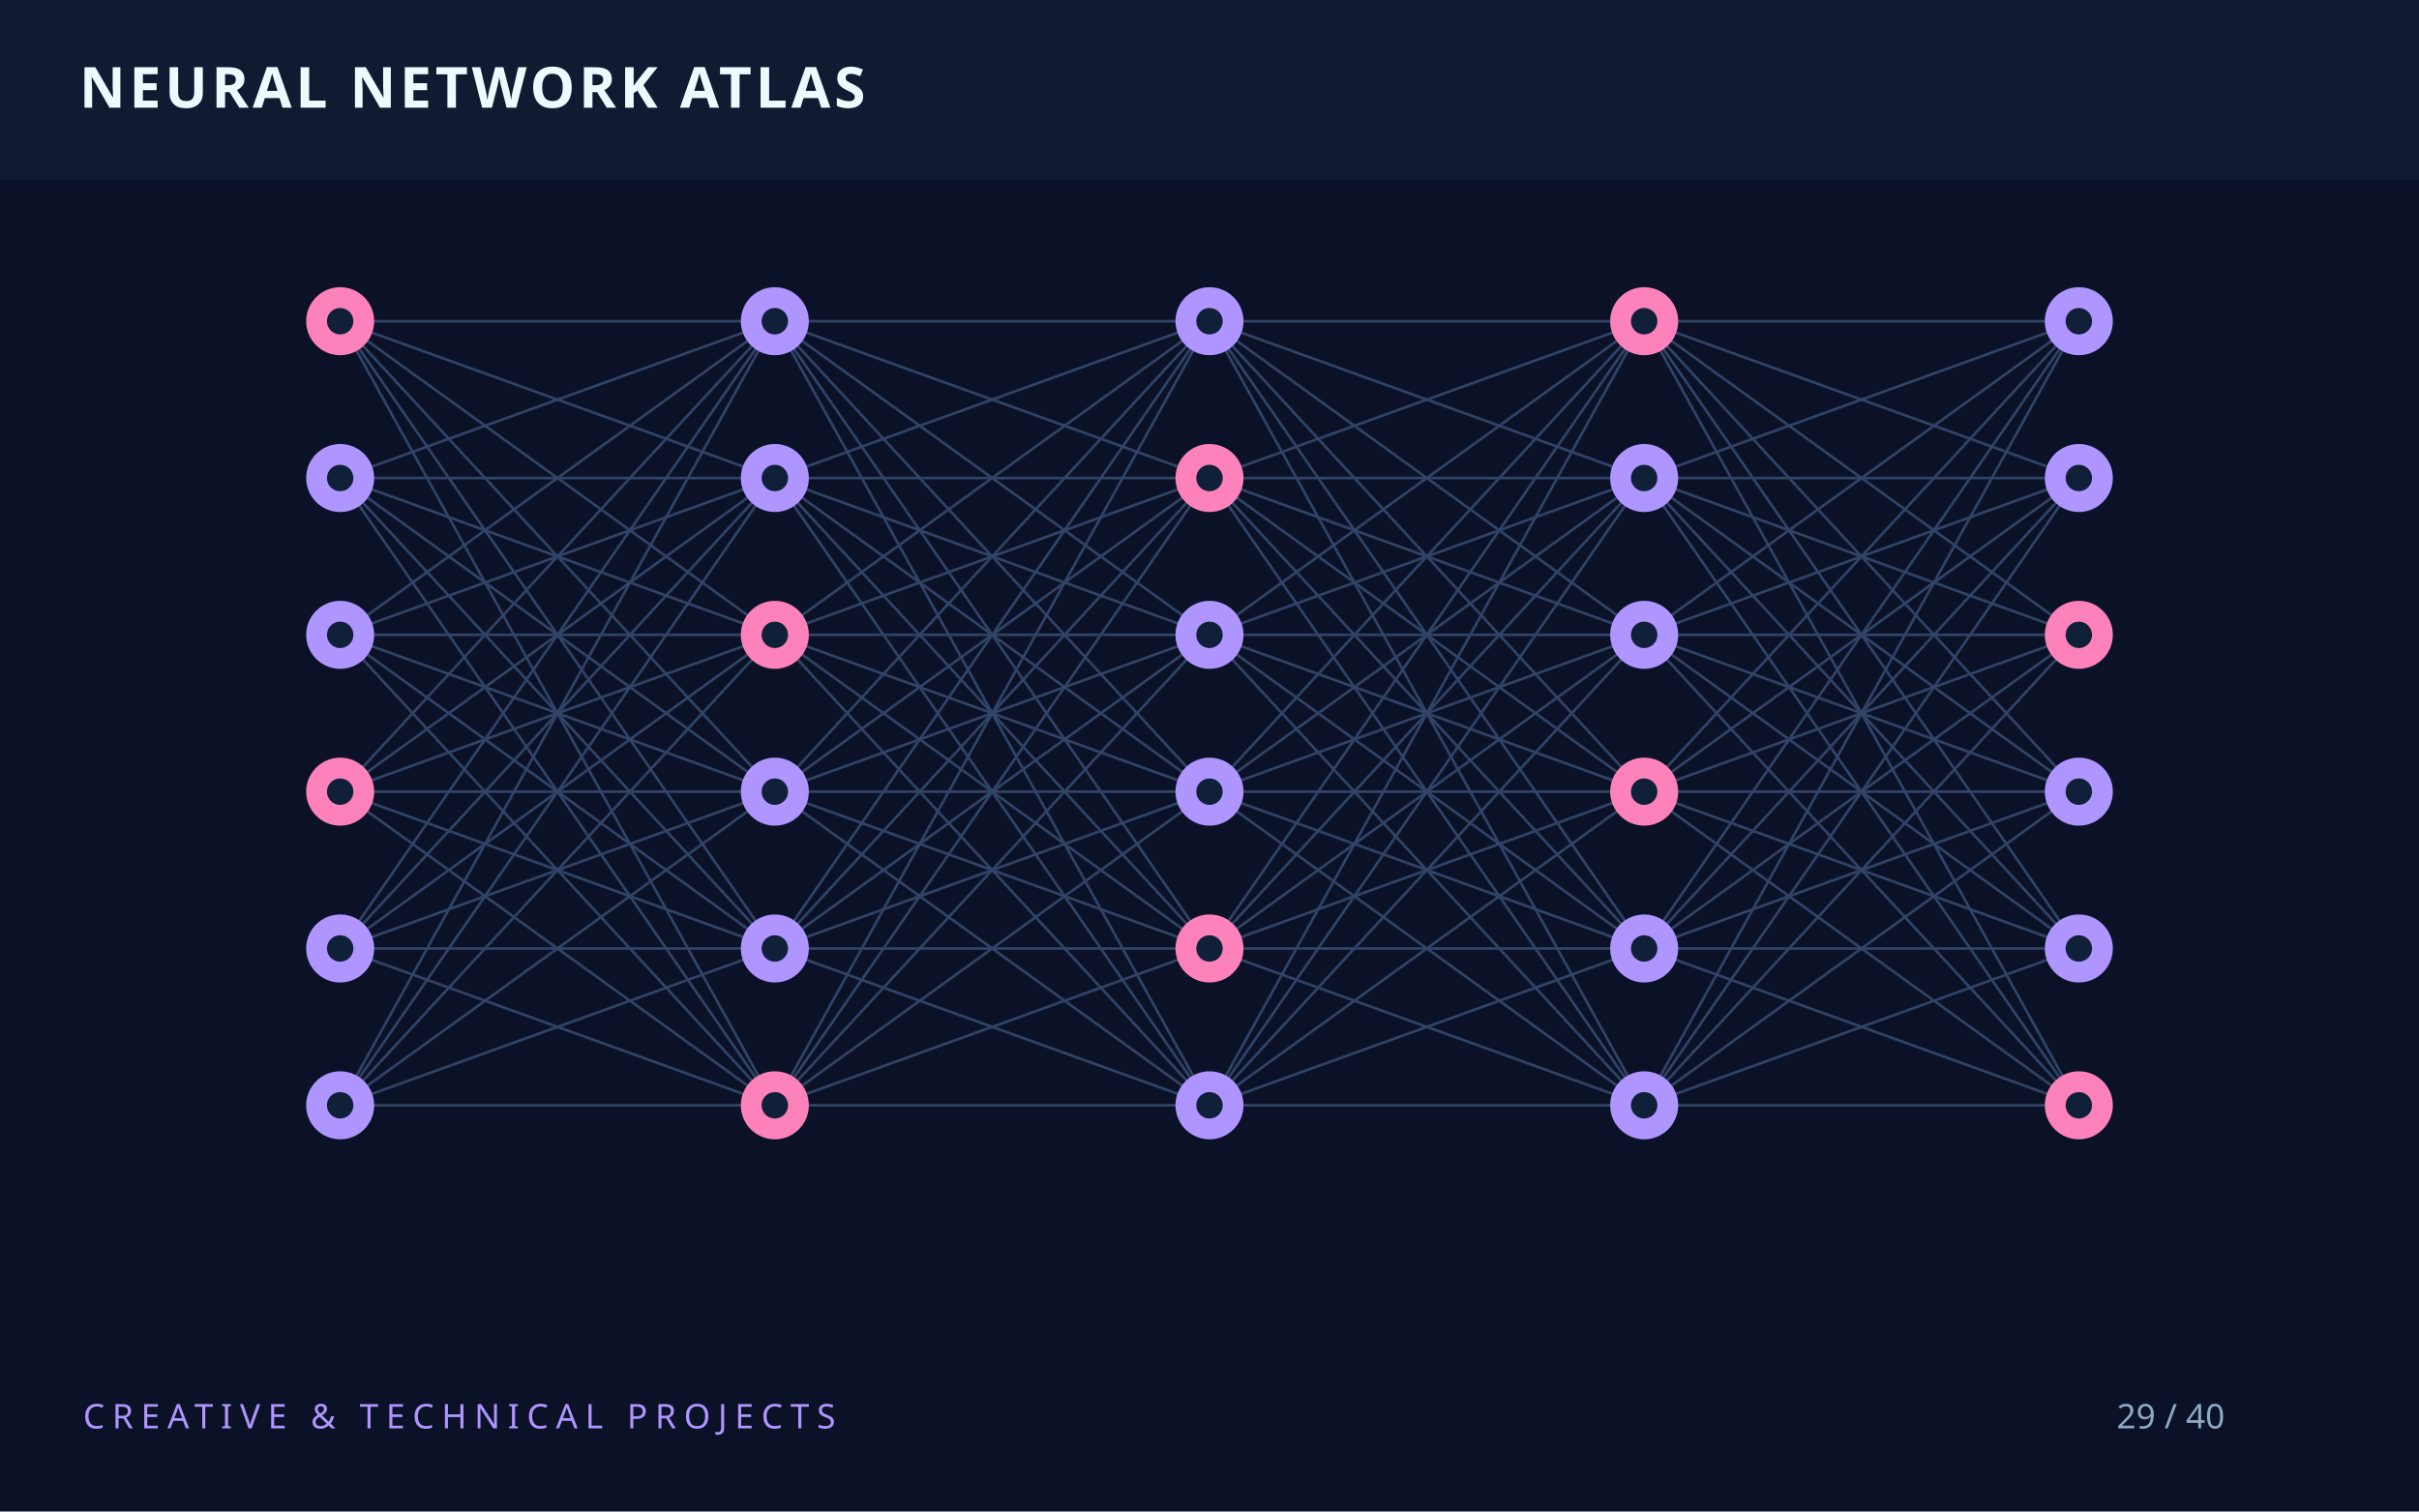
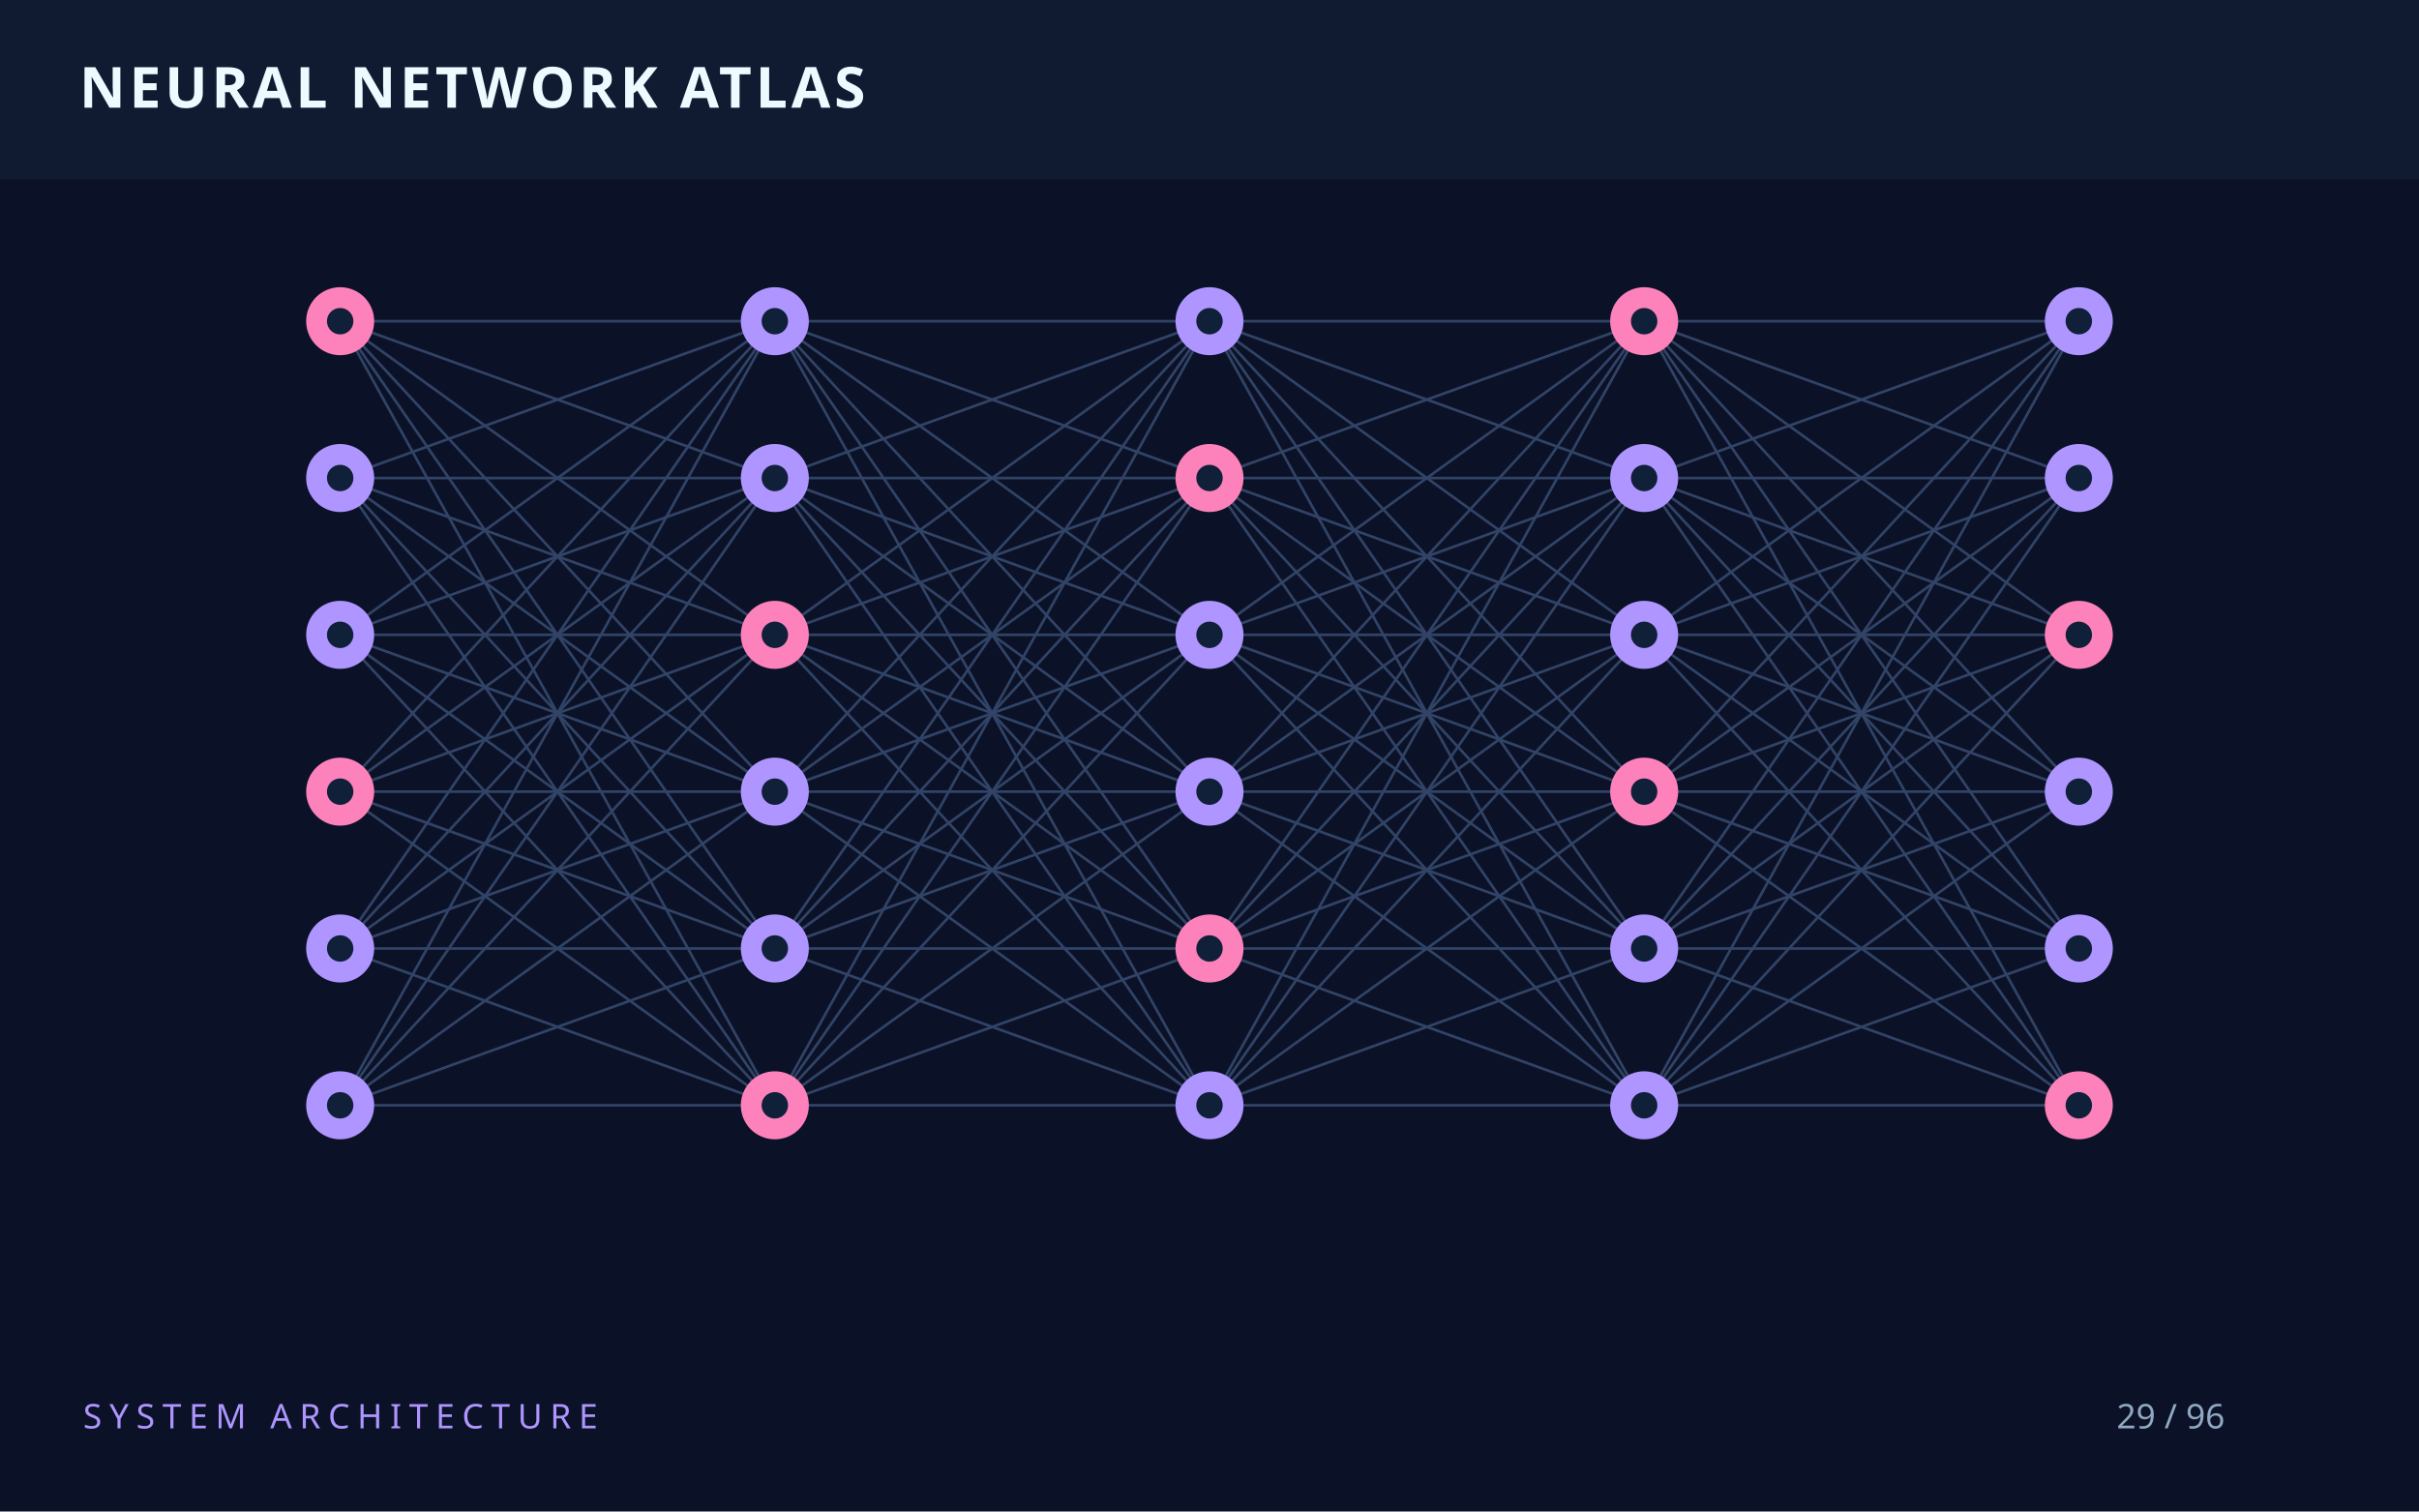
<svg xmlns="http://www.w3.org/2000/svg" width="1280" height="800" viewBox="0 0 1280 800">
  <rect x="0" y="0" width="1280" height="800" rx="0" fill="#0b1227" />
  <path d="M180 170L410 170" fill="none" stroke="#314366" stroke-width="1.4" stroke-linecap="round" stroke-linejoin="round" />
  <path d="M180 170L410 253" fill="none" stroke="#314366" stroke-width="1.4" stroke-linecap="round" stroke-linejoin="round" />
  <path d="M180 170L410 336" fill="none" stroke="#314366" stroke-width="1.4" stroke-linecap="round" stroke-linejoin="round" />
  <path d="M180 170L410 419" fill="none" stroke="#314366" stroke-width="1.4" stroke-linecap="round" stroke-linejoin="round" />
  <path d="M180 170L410 502" fill="none" stroke="#314366" stroke-width="1.4" stroke-linecap="round" stroke-linejoin="round" />
  <path d="M180 170L410 585" fill="none" stroke="#314366" stroke-width="1.4" stroke-linecap="round" stroke-linejoin="round" />
  <circle cx="180" cy="170" r="18" fill="#fd81ba" />
  <circle cx="180" cy="170" r="7" fill="#102039" />
  <path d="M180 253L410 170" fill="none" stroke="#314366" stroke-width="1.4" stroke-linecap="round" stroke-linejoin="round" />
  <path d="M180 253L410 253" fill="none" stroke="#314366" stroke-width="1.4" stroke-linecap="round" stroke-linejoin="round" />
  <path d="M180 253L410 336" fill="none" stroke="#314366" stroke-width="1.4" stroke-linecap="round" stroke-linejoin="round" />
  <path d="M180 253L410 419" fill="none" stroke="#314366" stroke-width="1.4" stroke-linecap="round" stroke-linejoin="round" />
  <path d="M180 253L410 502" fill="none" stroke="#314366" stroke-width="1.4" stroke-linecap="round" stroke-linejoin="round" />
  <path d="M180 253L410 585" fill="none" stroke="#314366" stroke-width="1.4" stroke-linecap="round" stroke-linejoin="round" />
  <circle cx="180" cy="253" r="18" fill="#ae95ff" />
  <circle cx="180" cy="253" r="7" fill="#102039" />
  <path d="M180 336L410 170" fill="none" stroke="#314366" stroke-width="1.4" stroke-linecap="round" stroke-linejoin="round" />
  <path d="M180 336L410 253" fill="none" stroke="#314366" stroke-width="1.4" stroke-linecap="round" stroke-linejoin="round" />
  <path d="M180 336L410 336" fill="none" stroke="#314366" stroke-width="1.4" stroke-linecap="round" stroke-linejoin="round" />
  <path d="M180 336L410 419" fill="none" stroke="#314366" stroke-width="1.4" stroke-linecap="round" stroke-linejoin="round" />
  <path d="M180 336L410 502" fill="none" stroke="#314366" stroke-width="1.4" stroke-linecap="round" stroke-linejoin="round" />
  <path d="M180 336L410 585" fill="none" stroke="#314366" stroke-width="1.4" stroke-linecap="round" stroke-linejoin="round" />
  <circle cx="180" cy="336" r="18" fill="#ae95ff" />
  <circle cx="180" cy="336" r="7" fill="#102039" />
  <path d="M180 419L410 170" fill="none" stroke="#314366" stroke-width="1.4" stroke-linecap="round" stroke-linejoin="round" />
  <path d="M180 419L410 253" fill="none" stroke="#314366" stroke-width="1.4" stroke-linecap="round" stroke-linejoin="round" />
  <path d="M180 419L410 336" fill="none" stroke="#314366" stroke-width="1.4" stroke-linecap="round" stroke-linejoin="round" />
  <path d="M180 419L410 419" fill="none" stroke="#314366" stroke-width="1.4" stroke-linecap="round" stroke-linejoin="round" />
  <path d="M180 419L410 502" fill="none" stroke="#314366" stroke-width="1.4" stroke-linecap="round" stroke-linejoin="round" />
  <path d="M180 419L410 585" fill="none" stroke="#314366" stroke-width="1.4" stroke-linecap="round" stroke-linejoin="round" />
  <circle cx="180" cy="419" r="18" fill="#fd81ba" />
  <circle cx="180" cy="419" r="7" fill="#102039" />
  <path d="M180 502L410 170" fill="none" stroke="#314366" stroke-width="1.4" stroke-linecap="round" stroke-linejoin="round" />
  <path d="M180 502L410 253" fill="none" stroke="#314366" stroke-width="1.4" stroke-linecap="round" stroke-linejoin="round" />
  <path d="M180 502L410 336" fill="none" stroke="#314366" stroke-width="1.4" stroke-linecap="round" stroke-linejoin="round" />
  <path d="M180 502L410 419" fill="none" stroke="#314366" stroke-width="1.4" stroke-linecap="round" stroke-linejoin="round" />
  <path d="M180 502L410 502" fill="none" stroke="#314366" stroke-width="1.4" stroke-linecap="round" stroke-linejoin="round" />
  <path d="M180 502L410 585" fill="none" stroke="#314366" stroke-width="1.4" stroke-linecap="round" stroke-linejoin="round" />
  <circle cx="180" cy="502" r="18" fill="#ae95ff" />
  <circle cx="180" cy="502" r="7" fill="#102039" />
  <path d="M180 585L410 170" fill="none" stroke="#314366" stroke-width="1.4" stroke-linecap="round" stroke-linejoin="round" />
  <path d="M180 585L410 253" fill="none" stroke="#314366" stroke-width="1.4" stroke-linecap="round" stroke-linejoin="round" />
  <path d="M180 585L410 336" fill="none" stroke="#314366" stroke-width="1.4" stroke-linecap="round" stroke-linejoin="round" />
  <path d="M180 585L410 419" fill="none" stroke="#314366" stroke-width="1.4" stroke-linecap="round" stroke-linejoin="round" />
  <path d="M180 585L410 502" fill="none" stroke="#314366" stroke-width="1.4" stroke-linecap="round" stroke-linejoin="round" />
  <path d="M180 585L410 585" fill="none" stroke="#314366" stroke-width="1.4" stroke-linecap="round" stroke-linejoin="round" />
  <circle cx="180" cy="585" r="18" fill="#ae95ff" />
  <circle cx="180" cy="585" r="7" fill="#102039" />
  <path d="M410 170L640 170" fill="none" stroke="#314366" stroke-width="1.4" stroke-linecap="round" stroke-linejoin="round" />
  <path d="M410 170L640 253" fill="none" stroke="#314366" stroke-width="1.4" stroke-linecap="round" stroke-linejoin="round" />
  <path d="M410 170L640 336" fill="none" stroke="#314366" stroke-width="1.4" stroke-linecap="round" stroke-linejoin="round" />
  <path d="M410 170L640 419" fill="none" stroke="#314366" stroke-width="1.4" stroke-linecap="round" stroke-linejoin="round" />
  <path d="M410 170L640 502" fill="none" stroke="#314366" stroke-width="1.4" stroke-linecap="round" stroke-linejoin="round" />
  <path d="M410 170L640 585" fill="none" stroke="#314366" stroke-width="1.4" stroke-linecap="round" stroke-linejoin="round" />
  <circle cx="410" cy="170" r="18" fill="#ae95ff" />
  <circle cx="410" cy="170" r="7" fill="#102039" />
  <path d="M410 253L640 170" fill="none" stroke="#314366" stroke-width="1.4" stroke-linecap="round" stroke-linejoin="round" />
  <path d="M410 253L640 253" fill="none" stroke="#314366" stroke-width="1.4" stroke-linecap="round" stroke-linejoin="round" />
  <path d="M410 253L640 336" fill="none" stroke="#314366" stroke-width="1.4" stroke-linecap="round" stroke-linejoin="round" />
  <path d="M410 253L640 419" fill="none" stroke="#314366" stroke-width="1.4" stroke-linecap="round" stroke-linejoin="round" />
  <path d="M410 253L640 502" fill="none" stroke="#314366" stroke-width="1.4" stroke-linecap="round" stroke-linejoin="round" />
  <path d="M410 253L640 585" fill="none" stroke="#314366" stroke-width="1.4" stroke-linecap="round" stroke-linejoin="round" />
  <circle cx="410" cy="253" r="18" fill="#ae95ff" />
  <circle cx="410" cy="253" r="7" fill="#102039" />
  <path d="M410 336L640 170" fill="none" stroke="#314366" stroke-width="1.4" stroke-linecap="round" stroke-linejoin="round" />
  <path d="M410 336L640 253" fill="none" stroke="#314366" stroke-width="1.4" stroke-linecap="round" stroke-linejoin="round" />
  <path d="M410 336L640 336" fill="none" stroke="#314366" stroke-width="1.4" stroke-linecap="round" stroke-linejoin="round" />
  <path d="M410 336L640 419" fill="none" stroke="#314366" stroke-width="1.4" stroke-linecap="round" stroke-linejoin="round" />
  <path d="M410 336L640 502" fill="none" stroke="#314366" stroke-width="1.4" stroke-linecap="round" stroke-linejoin="round" />
  <path d="M410 336L640 585" fill="none" stroke="#314366" stroke-width="1.4" stroke-linecap="round" stroke-linejoin="round" />
  <circle cx="410" cy="336" r="18" fill="#fd81ba" />
  <circle cx="410" cy="336" r="7" fill="#102039" />
  <path d="M410 419L640 170" fill="none" stroke="#314366" stroke-width="1.4" stroke-linecap="round" stroke-linejoin="round" />
  <path d="M410 419L640 253" fill="none" stroke="#314366" stroke-width="1.4" stroke-linecap="round" stroke-linejoin="round" />
  <path d="M410 419L640 336" fill="none" stroke="#314366" stroke-width="1.4" stroke-linecap="round" stroke-linejoin="round" />
  <path d="M410 419L640 419" fill="none" stroke="#314366" stroke-width="1.4" stroke-linecap="round" stroke-linejoin="round" />
  <path d="M410 419L640 502" fill="none" stroke="#314366" stroke-width="1.4" stroke-linecap="round" stroke-linejoin="round" />
  <path d="M410 419L640 585" fill="none" stroke="#314366" stroke-width="1.4" stroke-linecap="round" stroke-linejoin="round" />
  <circle cx="410" cy="419" r="18" fill="#ae95ff" />
  <circle cx="410" cy="419" r="7" fill="#102039" />
  <path d="M410 502L640 170" fill="none" stroke="#314366" stroke-width="1.4" stroke-linecap="round" stroke-linejoin="round" />
  <path d="M410 502L640 253" fill="none" stroke="#314366" stroke-width="1.4" stroke-linecap="round" stroke-linejoin="round" />
  <path d="M410 502L640 336" fill="none" stroke="#314366" stroke-width="1.4" stroke-linecap="round" stroke-linejoin="round" />
  <path d="M410 502L640 419" fill="none" stroke="#314366" stroke-width="1.4" stroke-linecap="round" stroke-linejoin="round" />
  <path d="M410 502L640 502" fill="none" stroke="#314366" stroke-width="1.4" stroke-linecap="round" stroke-linejoin="round" />
  <path d="M410 502L640 585" fill="none" stroke="#314366" stroke-width="1.4" stroke-linecap="round" stroke-linejoin="round" />
  <circle cx="410" cy="502" r="18" fill="#ae95ff" />
  <circle cx="410" cy="502" r="7" fill="#102039" />
  <path d="M410 585L640 170" fill="none" stroke="#314366" stroke-width="1.4" stroke-linecap="round" stroke-linejoin="round" />
  <path d="M410 585L640 253" fill="none" stroke="#314366" stroke-width="1.4" stroke-linecap="round" stroke-linejoin="round" />
  <path d="M410 585L640 336" fill="none" stroke="#314366" stroke-width="1.4" stroke-linecap="round" stroke-linejoin="round" />
  <path d="M410 585L640 419" fill="none" stroke="#314366" stroke-width="1.4" stroke-linecap="round" stroke-linejoin="round" />
  <path d="M410 585L640 502" fill="none" stroke="#314366" stroke-width="1.4" stroke-linecap="round" stroke-linejoin="round" />
  <path d="M410 585L640 585" fill="none" stroke="#314366" stroke-width="1.4" stroke-linecap="round" stroke-linejoin="round" />
  <circle cx="410" cy="585" r="18" fill="#fd81ba" />
  <circle cx="410" cy="585" r="7" fill="#102039" />
  <path d="M640 170L870 170" fill="none" stroke="#314366" stroke-width="1.4" stroke-linecap="round" stroke-linejoin="round" />
  <path d="M640 170L870 253" fill="none" stroke="#314366" stroke-width="1.4" stroke-linecap="round" stroke-linejoin="round" />
  <path d="M640 170L870 336" fill="none" stroke="#314366" stroke-width="1.4" stroke-linecap="round" stroke-linejoin="round" />
  <path d="M640 170L870 419" fill="none" stroke="#314366" stroke-width="1.4" stroke-linecap="round" stroke-linejoin="round" />
  <path d="M640 170L870 502" fill="none" stroke="#314366" stroke-width="1.4" stroke-linecap="round" stroke-linejoin="round" />
  <path d="M640 170L870 585" fill="none" stroke="#314366" stroke-width="1.4" stroke-linecap="round" stroke-linejoin="round" />
  <circle cx="640" cy="170" r="18" fill="#ae95ff" />
  <circle cx="640" cy="170" r="7" fill="#102039" />
  <path d="M640 253L870 170" fill="none" stroke="#314366" stroke-width="1.4" stroke-linecap="round" stroke-linejoin="round" />
  <path d="M640 253L870 253" fill="none" stroke="#314366" stroke-width="1.4" stroke-linecap="round" stroke-linejoin="round" />
  <path d="M640 253L870 336" fill="none" stroke="#314366" stroke-width="1.4" stroke-linecap="round" stroke-linejoin="round" />
  <path d="M640 253L870 419" fill="none" stroke="#314366" stroke-width="1.4" stroke-linecap="round" stroke-linejoin="round" />
  <path d="M640 253L870 502" fill="none" stroke="#314366" stroke-width="1.4" stroke-linecap="round" stroke-linejoin="round" />
  <path d="M640 253L870 585" fill="none" stroke="#314366" stroke-width="1.4" stroke-linecap="round" stroke-linejoin="round" />
  <circle cx="640" cy="253" r="18" fill="#fd81ba" />
  <circle cx="640" cy="253" r="7" fill="#102039" />
  <path d="M640 336L870 170" fill="none" stroke="#314366" stroke-width="1.4" stroke-linecap="round" stroke-linejoin="round" />
  <path d="M640 336L870 253" fill="none" stroke="#314366" stroke-width="1.4" stroke-linecap="round" stroke-linejoin="round" />
  <path d="M640 336L870 336" fill="none" stroke="#314366" stroke-width="1.4" stroke-linecap="round" stroke-linejoin="round" />
  <path d="M640 336L870 419" fill="none" stroke="#314366" stroke-width="1.4" stroke-linecap="round" stroke-linejoin="round" />
  <path d="M640 336L870 502" fill="none" stroke="#314366" stroke-width="1.4" stroke-linecap="round" stroke-linejoin="round" />
  <path d="M640 336L870 585" fill="none" stroke="#314366" stroke-width="1.4" stroke-linecap="round" stroke-linejoin="round" />
  <circle cx="640" cy="336" r="18" fill="#ae95ff" />
  <circle cx="640" cy="336" r="7" fill="#102039" />
  <path d="M640 419L870 170" fill="none" stroke="#314366" stroke-width="1.4" stroke-linecap="round" stroke-linejoin="round" />
  <path d="M640 419L870 253" fill="none" stroke="#314366" stroke-width="1.4" stroke-linecap="round" stroke-linejoin="round" />
  <path d="M640 419L870 336" fill="none" stroke="#314366" stroke-width="1.4" stroke-linecap="round" stroke-linejoin="round" />
  <path d="M640 419L870 419" fill="none" stroke="#314366" stroke-width="1.4" stroke-linecap="round" stroke-linejoin="round" />
  <path d="M640 419L870 502" fill="none" stroke="#314366" stroke-width="1.4" stroke-linecap="round" stroke-linejoin="round" />
  <path d="M640 419L870 585" fill="none" stroke="#314366" stroke-width="1.4" stroke-linecap="round" stroke-linejoin="round" />
  <circle cx="640" cy="419" r="18" fill="#ae95ff" />
  <circle cx="640" cy="419" r="7" fill="#102039" />
  <path d="M640 502L870 170" fill="none" stroke="#314366" stroke-width="1.4" stroke-linecap="round" stroke-linejoin="round" />
  <path d="M640 502L870 253" fill="none" stroke="#314366" stroke-width="1.4" stroke-linecap="round" stroke-linejoin="round" />
  <path d="M640 502L870 336" fill="none" stroke="#314366" stroke-width="1.4" stroke-linecap="round" stroke-linejoin="round" />
  <path d="M640 502L870 419" fill="none" stroke="#314366" stroke-width="1.4" stroke-linecap="round" stroke-linejoin="round" />
  <path d="M640 502L870 502" fill="none" stroke="#314366" stroke-width="1.4" stroke-linecap="round" stroke-linejoin="round" />
  <path d="M640 502L870 585" fill="none" stroke="#314366" stroke-width="1.4" stroke-linecap="round" stroke-linejoin="round" />
  <circle cx="640" cy="502" r="18" fill="#fd81ba" />
  <circle cx="640" cy="502" r="7" fill="#102039" />
  <path d="M640 585L870 170" fill="none" stroke="#314366" stroke-width="1.4" stroke-linecap="round" stroke-linejoin="round" />
  <path d="M640 585L870 253" fill="none" stroke="#314366" stroke-width="1.4" stroke-linecap="round" stroke-linejoin="round" />
  <path d="M640 585L870 336" fill="none" stroke="#314366" stroke-width="1.4" stroke-linecap="round" stroke-linejoin="round" />
  <path d="M640 585L870 419" fill="none" stroke="#314366" stroke-width="1.4" stroke-linecap="round" stroke-linejoin="round" />
  <path d="M640 585L870 502" fill="none" stroke="#314366" stroke-width="1.4" stroke-linecap="round" stroke-linejoin="round" />
  <path d="M640 585L870 585" fill="none" stroke="#314366" stroke-width="1.4" stroke-linecap="round" stroke-linejoin="round" />
  <circle cx="640" cy="585" r="18" fill="#ae95ff" />
  <circle cx="640" cy="585" r="7" fill="#102039" />
  <path d="M870 170L1100 170" fill="none" stroke="#314366" stroke-width="1.4" stroke-linecap="round" stroke-linejoin="round" />
  <path d="M870 170L1100 253" fill="none" stroke="#314366" stroke-width="1.4" stroke-linecap="round" stroke-linejoin="round" />
  <path d="M870 170L1100 336" fill="none" stroke="#314366" stroke-width="1.4" stroke-linecap="round" stroke-linejoin="round" />
  <path d="M870 170L1100 419" fill="none" stroke="#314366" stroke-width="1.4" stroke-linecap="round" stroke-linejoin="round" />
  <path d="M870 170L1100 502" fill="none" stroke="#314366" stroke-width="1.4" stroke-linecap="round" stroke-linejoin="round" />
  <path d="M870 170L1100 585" fill="none" stroke="#314366" stroke-width="1.4" stroke-linecap="round" stroke-linejoin="round" />
  <circle cx="870" cy="170" r="18" fill="#fd81ba" />
  <circle cx="870" cy="170" r="7" fill="#102039" />
  <path d="M870 253L1100 170" fill="none" stroke="#314366" stroke-width="1.4" stroke-linecap="round" stroke-linejoin="round" />
  <path d="M870 253L1100 253" fill="none" stroke="#314366" stroke-width="1.4" stroke-linecap="round" stroke-linejoin="round" />
  <path d="M870 253L1100 336" fill="none" stroke="#314366" stroke-width="1.4" stroke-linecap="round" stroke-linejoin="round" />
  <path d="M870 253L1100 419" fill="none" stroke="#314366" stroke-width="1.4" stroke-linecap="round" stroke-linejoin="round" />
  <path d="M870 253L1100 502" fill="none" stroke="#314366" stroke-width="1.4" stroke-linecap="round" stroke-linejoin="round" />
  <path d="M870 253L1100 585" fill="none" stroke="#314366" stroke-width="1.4" stroke-linecap="round" stroke-linejoin="round" />
  <circle cx="870" cy="253" r="18" fill="#ae95ff" />
  <circle cx="870" cy="253" r="7" fill="#102039" />
  <path d="M870 336L1100 170" fill="none" stroke="#314366" stroke-width="1.4" stroke-linecap="round" stroke-linejoin="round" />
  <path d="M870 336L1100 253" fill="none" stroke="#314366" stroke-width="1.4" stroke-linecap="round" stroke-linejoin="round" />
  <path d="M870 336L1100 336" fill="none" stroke="#314366" stroke-width="1.4" stroke-linecap="round" stroke-linejoin="round" />
  <path d="M870 336L1100 419" fill="none" stroke="#314366" stroke-width="1.4" stroke-linecap="round" stroke-linejoin="round" />
  <path d="M870 336L1100 502" fill="none" stroke="#314366" stroke-width="1.4" stroke-linecap="round" stroke-linejoin="round" />
  <path d="M870 336L1100 585" fill="none" stroke="#314366" stroke-width="1.4" stroke-linecap="round" stroke-linejoin="round" />
  <circle cx="870" cy="336" r="18" fill="#ae95ff" />
  <circle cx="870" cy="336" r="7" fill="#102039" />
  <path d="M870 419L1100 170" fill="none" stroke="#314366" stroke-width="1.4" stroke-linecap="round" stroke-linejoin="round" />
  <path d="M870 419L1100 253" fill="none" stroke="#314366" stroke-width="1.4" stroke-linecap="round" stroke-linejoin="round" />
  <path d="M870 419L1100 336" fill="none" stroke="#314366" stroke-width="1.4" stroke-linecap="round" stroke-linejoin="round" />
  <path d="M870 419L1100 419" fill="none" stroke="#314366" stroke-width="1.4" stroke-linecap="round" stroke-linejoin="round" />
  <path d="M870 419L1100 502" fill="none" stroke="#314366" stroke-width="1.4" stroke-linecap="round" stroke-linejoin="round" />
  <path d="M870 419L1100 585" fill="none" stroke="#314366" stroke-width="1.4" stroke-linecap="round" stroke-linejoin="round" />
  <circle cx="870" cy="419" r="18" fill="#fd81ba" />
  <circle cx="870" cy="419" r="7" fill="#102039" />
  <path d="M870 502L1100 170" fill="none" stroke="#314366" stroke-width="1.4" stroke-linecap="round" stroke-linejoin="round" />
  <path d="M870 502L1100 253" fill="none" stroke="#314366" stroke-width="1.4" stroke-linecap="round" stroke-linejoin="round" />
  <path d="M870 502L1100 336" fill="none" stroke="#314366" stroke-width="1.4" stroke-linecap="round" stroke-linejoin="round" />
  <path d="M870 502L1100 419" fill="none" stroke="#314366" stroke-width="1.4" stroke-linecap="round" stroke-linejoin="round" />
  <path d="M870 502L1100 502" fill="none" stroke="#314366" stroke-width="1.4" stroke-linecap="round" stroke-linejoin="round" />
  <path d="M870 502L1100 585" fill="none" stroke="#314366" stroke-width="1.4" stroke-linecap="round" stroke-linejoin="round" />
  <circle cx="870" cy="502" r="18" fill="#ae95ff" />
  <circle cx="870" cy="502" r="7" fill="#102039" />
  <path d="M870 585L1100 170" fill="none" stroke="#314366" stroke-width="1.4" stroke-linecap="round" stroke-linejoin="round" />
  <path d="M870 585L1100 253" fill="none" stroke="#314366" stroke-width="1.4" stroke-linecap="round" stroke-linejoin="round" />
  <path d="M870 585L1100 336" fill="none" stroke="#314366" stroke-width="1.4" stroke-linecap="round" stroke-linejoin="round" />
  <path d="M870 585L1100 419" fill="none" stroke="#314366" stroke-width="1.4" stroke-linecap="round" stroke-linejoin="round" />
  <path d="M870 585L1100 502" fill="none" stroke="#314366" stroke-width="1.4" stroke-linecap="round" stroke-linejoin="round" />
  <path d="M870 585L1100 585" fill="none" stroke="#314366" stroke-width="1.4" stroke-linecap="round" stroke-linejoin="round" />
  <circle cx="870" cy="585" r="18" fill="#ae95ff" />
  <circle cx="870" cy="585" r="7" fill="#102039" />
  <circle cx="1100" cy="170" r="18" fill="#ae95ff" />
  <circle cx="1100" cy="170" r="7" fill="#102039" />
  <circle cx="1100" cy="253" r="18" fill="#ae95ff" />
  <circle cx="1100" cy="253" r="7" fill="#102039" />
  <circle cx="1100" cy="336" r="18" fill="#fd81ba" />
  <circle cx="1100" cy="336" r="7" fill="#102039" />
  <circle cx="1100" cy="419" r="18" fill="#ae95ff" />
  <circle cx="1100" cy="419" r="7" fill="#102039" />
  <circle cx="1100" cy="502" r="18" fill="#ae95ff" />
  <circle cx="1100" cy="502" r="7" fill="#102039" />
  <circle cx="1100" cy="585" r="18" fill="#fd81ba" />
  <circle cx="1100" cy="585" r="7" fill="#102039" />
  <rect x="0" y="0" width="1280" height="95" rx="0" fill="#101a30" />
  <text x="42" y="57" font-family="system-ui,sans-serif" font-size="30" fill="#edfaff" font-weight="700" letter-spacing="2">NEURAL NETWORK ATLAS</text>
-   <text x="44" y="756" font-family="system-ui,sans-serif" font-size="18" fill="#ae95ff" letter-spacing="4">CREATIVE &amp; TECHNICAL PROJECTS</text>
-   <text x="1120" y="756" font-family="system-ui,sans-serif" font-size="18" fill="#90a8c2">29 / 40</text>
+   <text x="44" y="756" font-family="system-ui,sans-serif" font-size="18" fill="#ae95ff" letter-spacing="4">SYSTEM ARCHITECTURE</text>
+   <text x="1120" y="756" font-family="system-ui,sans-serif" font-size="18" fill="#90a8c2">29 / 96</text>
</svg>
